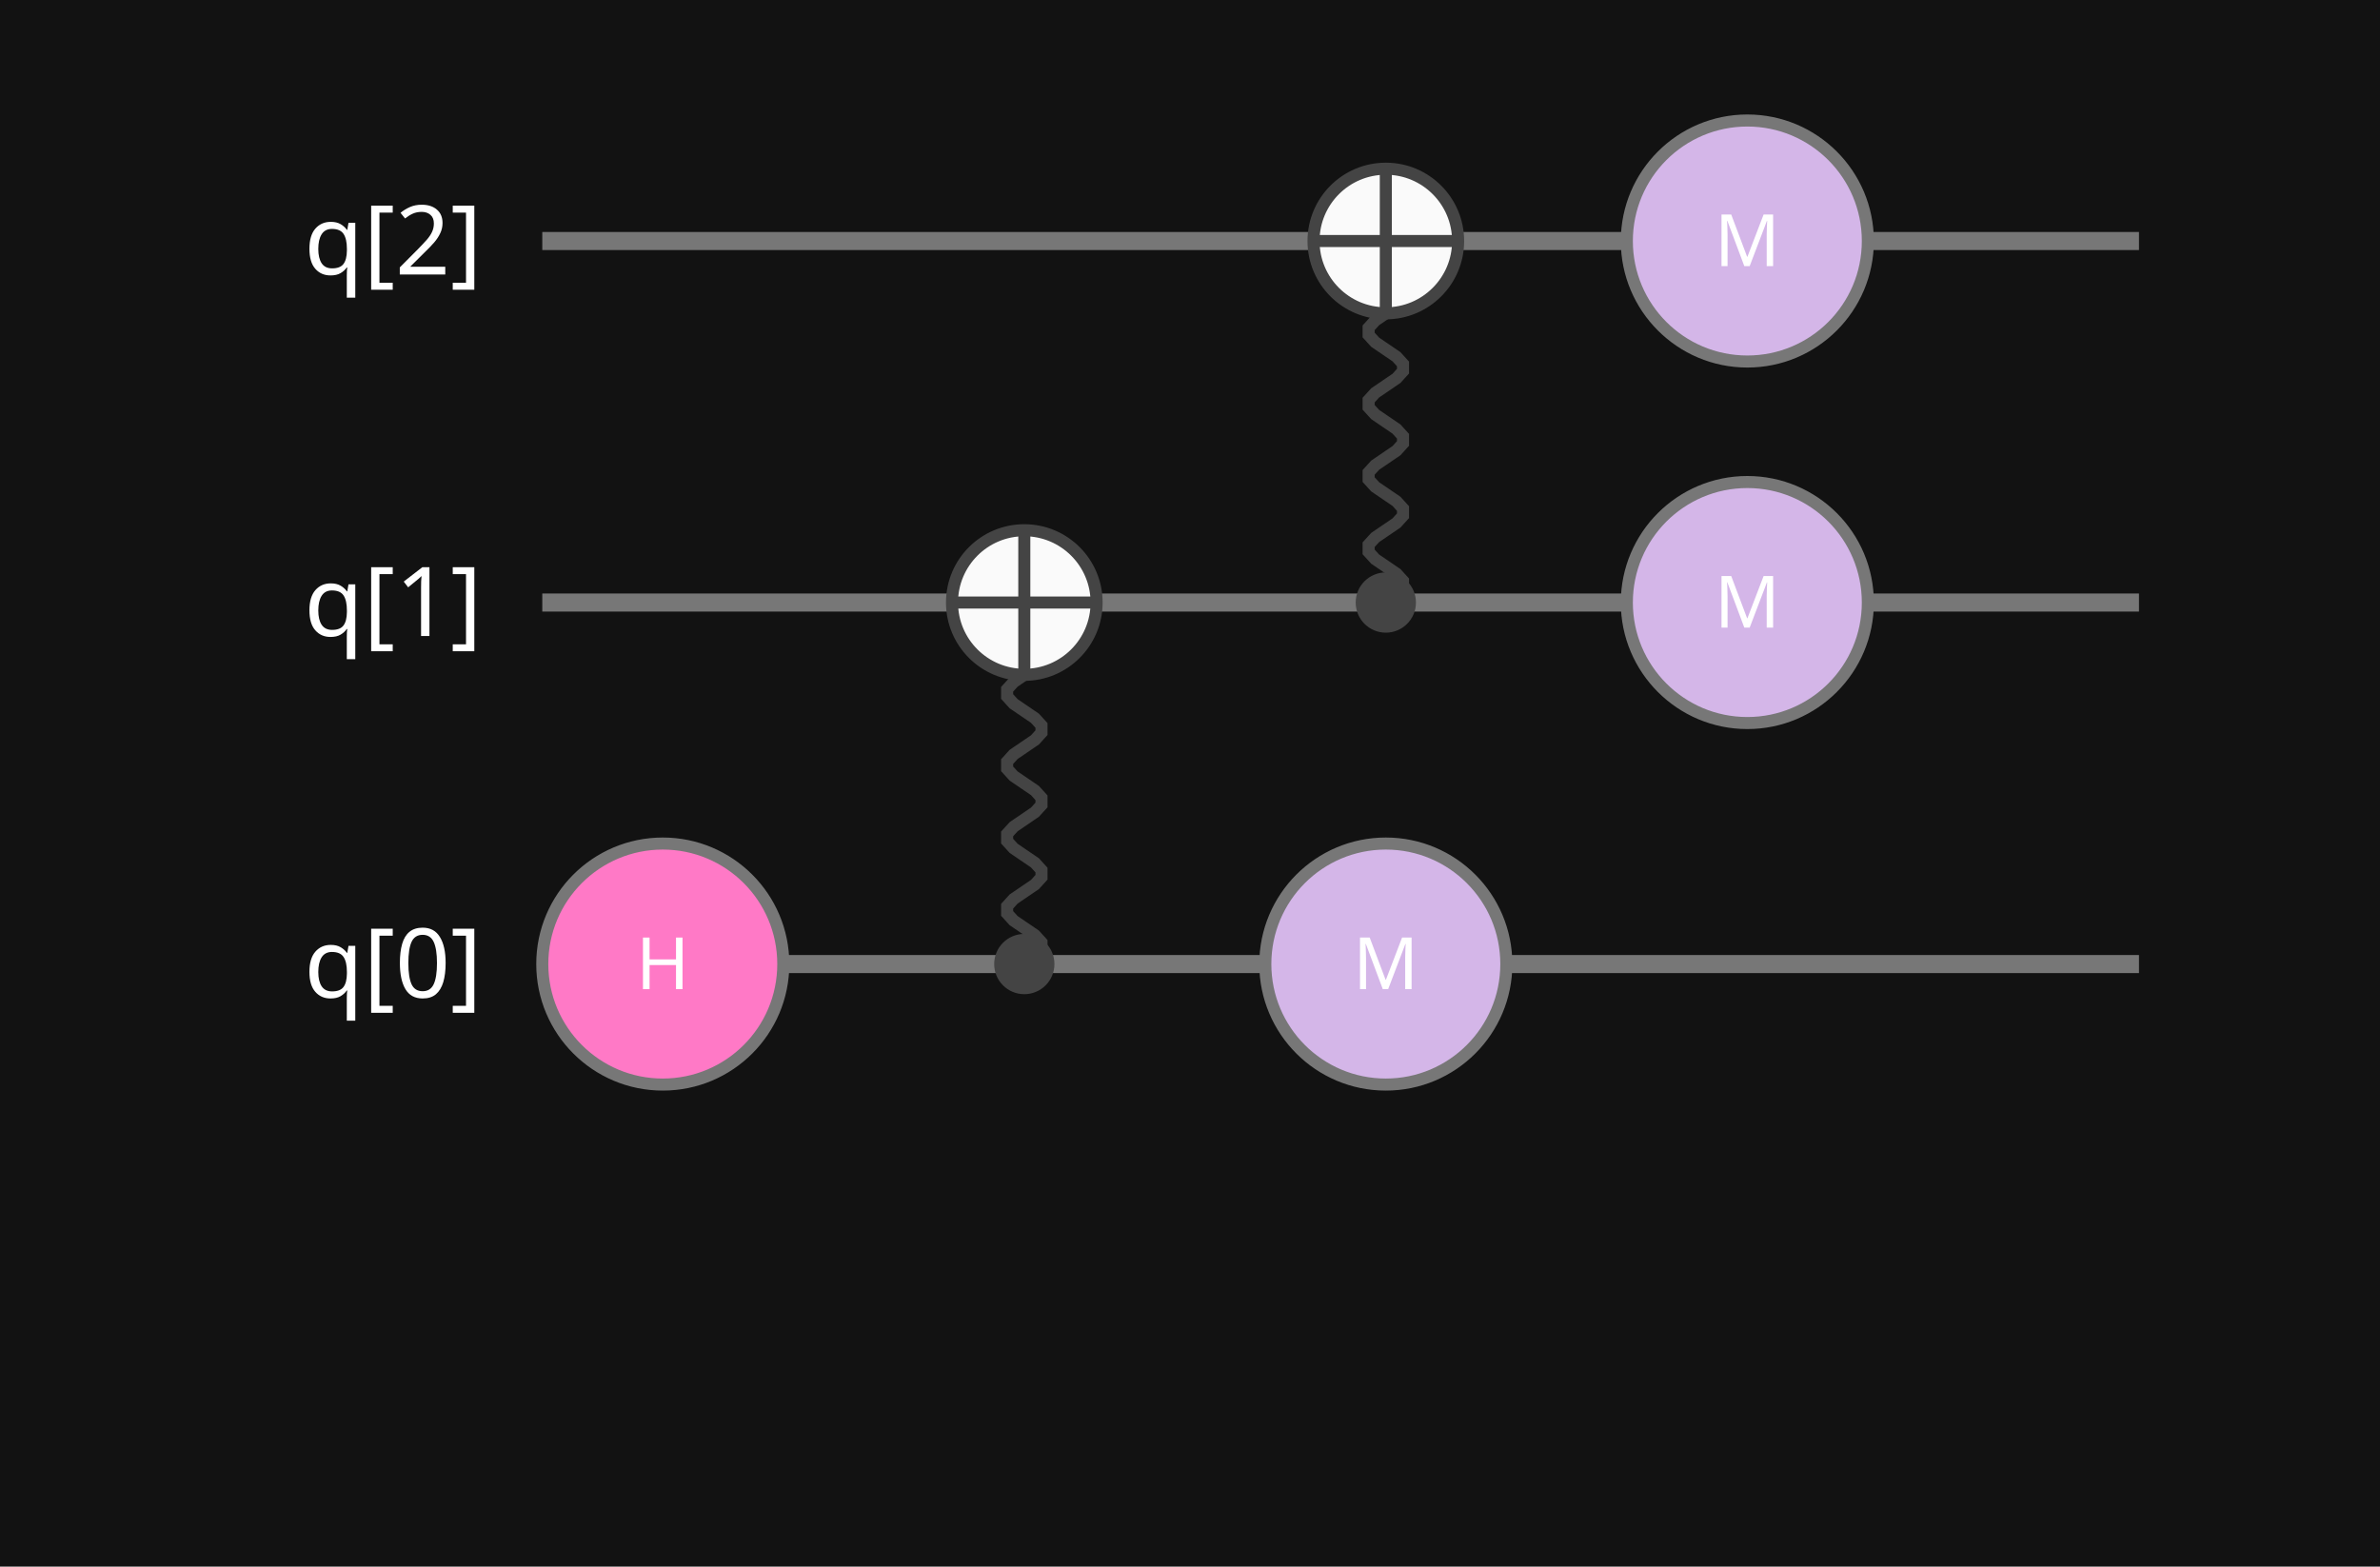
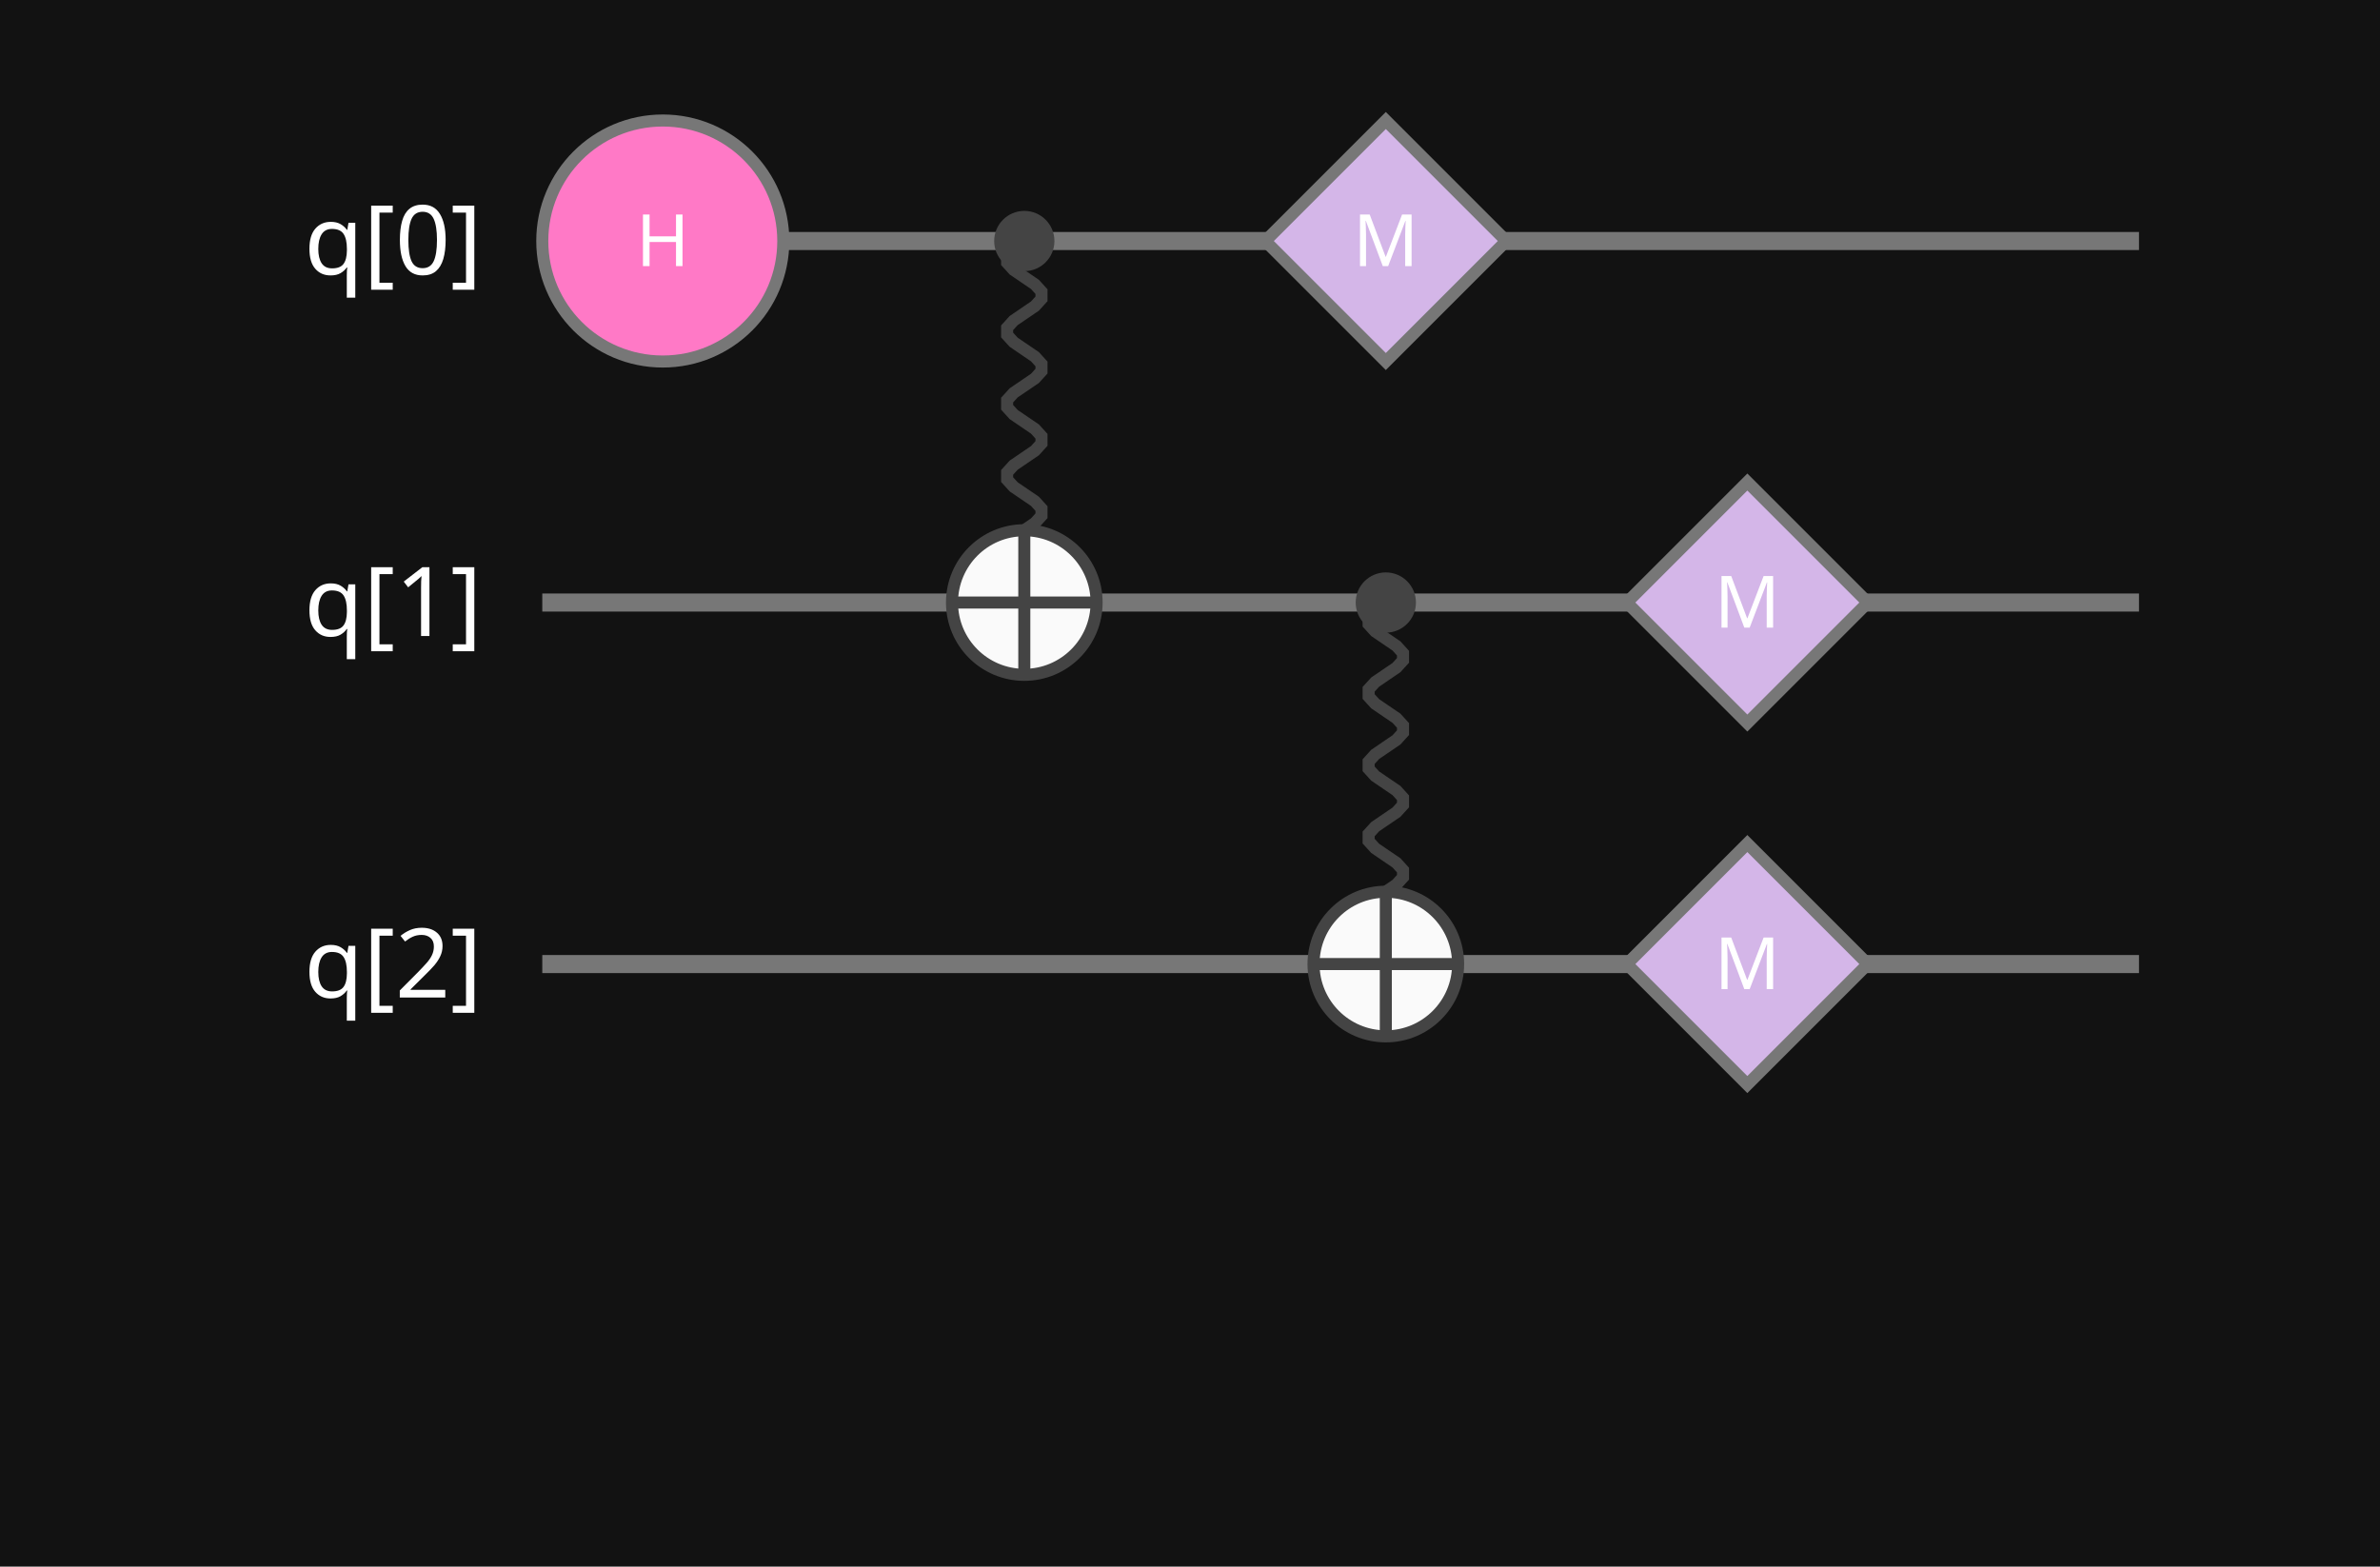
<svg xmlns="http://www.w3.org/2000/svg" width="395.0" height="260" viewBox="0 0 395.0 260">
  <rect width="100%" height="100%" fill="#121212" />
-   <text x="80" y="160" fill="#ffffff" font-family="calibri" font-size="16" text-anchor="end" dominant-baseline="middle">q[0]</text>
+   <text x="80" y="40" fill="#ffffff" font-family="calibri" font-size="16" text-anchor="end" dominant-baseline="middle">q[0]</text>
  <text x="80" y="100" fill="#ffffff" font-family="calibri" font-size="16" text-anchor="end" dominant-baseline="middle">q[1]</text>
-   <text x="80" y="40" fill="#ffffff" font-family="calibri" font-size="16" text-anchor="end" dominant-baseline="middle">q[2]</text>
+   <text x="80" y="160" fill="#ffffff" font-family="calibri" font-size="16" text-anchor="end" dominant-baseline="middle">q[2]</text>
+   <line x1="90" y1="40" x2="355.0" y2="40" stroke="#777777" stroke-width="3" stroke-dasharray="" />
+   <line x1="90" y1="100" x2="355.0" y2="100" stroke="#777777" stroke-width="3" stroke-dasharray="" />
  <line x1="90" y1="160" x2="355.0" y2="160" stroke="#777777" stroke-width="3" stroke-dasharray="" />
-   <line x1="90" y1="100" x2="355.0" y2="100" stroke="#777777" stroke-width="3" stroke-dasharray="" />
-   <line x1="90" y1="40" x2="355.0" y2="40" stroke="#777777" stroke-width="3" stroke-dasharray="" />
-   <circle cx="110.0" cy="160" r="20" fill="#ff79c6" stroke="#777777" stroke-width="2" />
-   <text x="110.0" y="160" fill="#ffffff" font-family="sans-serif" font-size="12" text-anchor="middle" dominant-baseline="middle">H</text>
-   <path d="M 170.0 160.0 L 171.763 158.8 L 172.853 157.6 L 172.853 156.4 L 171.763 155.2 L 170.0 154.0 L 168.237 152.8 L 167.147 151.6 L 167.147 150.4 L 168.237 149.2 L 170.0 148.0 L 171.763 146.8 L 172.853 145.6 L 172.853 144.4 L 171.763 143.2 L 170.0 142.0 L 168.237 140.8 L 167.147 139.6 L 167.147 138.4 L 168.237 137.2 L 170.0 136.0 L 171.763 134.8 L 172.853 133.6 L 172.853 132.4 L 171.763 131.2 L 170.0 130.0 L 168.237 128.8 L 167.147 127.6 L 167.147 126.4 L 168.237 125.2 L 170.0 124.0 L 171.763 122.8 L 172.853 121.6 L 172.853 120.4 L 171.763 119.2 L 170.0 118.0 L 168.237 116.8 L 167.147 115.6 L 167.147 114.4 L 168.237 113.2 L 170.0 112.0 L 171.763 110.8 L 172.853 109.6 L 172.853 108.4 L 171.763 107.2 L 170.0 106.0 L 168.237 104.8 L 167.147 103.6 L 167.147 102.4 L 168.237 101.2 L 170 100.0" stroke="#444444" stroke-width="2" fill="none" stroke-dasharray="" />
-   <circle cx="170.0" cy="160" r="5" fill="#444444" stroke="none" stroke-width="1" />
+   <circle cx="110.0" cy="40" r="20" fill="#ff79c6" stroke="#777777" stroke-width="2" />
+   <text x="110.0" y="40" fill="#ffffff" font-family="sans-serif" font-size="12" text-anchor="middle" dominant-baseline="middle">H</text>
+   <path d="M 170.0 40.0 L 168.237 41.2 L 167.147 42.4 L 167.147 43.6 L 168.237 44.8 L 170.0 46.0 L 171.763 47.2 L 172.853 48.4 L 172.853 49.6 L 171.763 50.8 L 170.0 52.0 L 168.237 53.2 L 167.147 54.4 L 167.147 55.6 L 168.237 56.8 L 170.0 58.0 L 171.763 59.2 L 172.853 60.4 L 172.853 61.6 L 171.763 62.8 L 170.0 64.0 L 168.237 65.2 L 167.147 66.4 L 167.147 67.6 L 168.237 68.8 L 170.0 70.0 L 171.763 71.2 L 172.853 72.4 L 172.853 73.6 L 171.763 74.8 L 170.0 76.0 L 168.237 77.2 L 167.147 78.4 L 167.147 79.6 L 168.237 80.8 L 170.0 82.0 L 171.763 83.2 L 172.853 84.4 L 172.853 85.6 L 171.763 86.8 L 170.0 88.0 L 168.237 89.2 L 167.147 90.4 L 167.147 91.6 L 168.237 92.8 L 170.0 94.0 L 171.763 95.2 L 172.853 96.4 L 172.853 97.6 L 171.763 98.8 L 170 100.0" stroke="#444444" stroke-width="2" fill="none" stroke-dasharray="" />
+   <circle cx="170.0" cy="40" r="5" fill="#444444" stroke="none" stroke-width="1" />
  <circle cx="170.0" cy="100" r="12" fill="#fafafa" stroke="#444444" stroke-width="2" />
  <line x1="158.0" y1="100" x2="182.0" y2="100" stroke="#444444" stroke-width="2" />
  <line x1="170.0" y1="88" x2="170.0" y2="112" stroke="#444444" stroke-width="2" />
-   <path d="M 230.0 100.0 L 231.763 98.8 L 232.853 97.6 L 232.853 96.4 L 231.763 95.2 L 230.0 94.0 L 228.237 92.8 L 227.147 91.6 L 227.147 90.4 L 228.237 89.2 L 230.0 88.0 L 231.763 86.8 L 232.853 85.6 L 232.853 84.4 L 231.763 83.2 L 230.0 82.0 L 228.237 80.8 L 227.147 79.6 L 227.147 78.4 L 228.237 77.2 L 230.0 76.0 L 231.763 74.8 L 232.853 73.6 L 232.853 72.4 L 231.763 71.2 L 230.0 70.0 L 228.237 68.8 L 227.147 67.6 L 227.147 66.4 L 228.237 65.2 L 230.0 64.0 L 231.763 62.8 L 232.853 61.6 L 232.853 60.4 L 231.763 59.2 L 230.0 58.0 L 228.237 56.8 L 227.147 55.6 L 227.147 54.4 L 228.237 53.2 L 230.0 52.0 L 231.763 50.8 L 232.853 49.6 L 232.853 48.4 L 231.763 47.2 L 230.0 46.0 L 228.237 44.8 L 227.147 43.6 L 227.147 42.4 L 228.237 41.2 L 230 40.0" stroke="#444444" stroke-width="2" fill="none" stroke-dasharray="" />
+   <path d="M 230.0 100.0 L 228.237 101.2 L 227.147 102.4 L 227.147 103.6 L 228.237 104.8 L 230.0 106.0 L 231.763 107.2 L 232.853 108.4 L 232.853 109.6 L 231.763 110.8 L 230.0 112.0 L 228.237 113.2 L 227.147 114.4 L 227.147 115.6 L 228.237 116.8 L 230.0 118.0 L 231.763 119.2 L 232.853 120.4 L 232.853 121.6 L 231.763 122.8 L 230.0 124.0 L 228.237 125.2 L 227.147 126.4 L 227.147 127.6 L 228.237 128.8 L 230.0 130.0 L 231.763 131.2 L 232.853 132.4 L 232.853 133.6 L 231.763 134.8 L 230.0 136.0 L 228.237 137.2 L 227.147 138.4 L 227.147 139.6 L 228.237 140.8 L 230.0 142.0 L 231.763 143.2 L 232.853 144.4 L 232.853 145.6 L 231.763 146.8 L 230.0 148.0 L 228.237 149.2 L 227.147 150.4 L 227.147 151.6 L 228.237 152.8 L 230.0 154.0 L 231.763 155.2 L 232.853 156.4 L 232.853 157.6 L 231.763 158.8 L 230 160.0" stroke="#444444" stroke-width="2" fill="none" stroke-dasharray="" />
  <circle cx="230.0" cy="100" r="5" fill="#444444" stroke="none" stroke-width="1" />
-   <circle cx="230.0" cy="40" r="12" fill="#fafafa" stroke="#444444" stroke-width="2" />
-   <line x1="218.0" y1="40" x2="242.0" y2="40" stroke="#444444" stroke-width="2" />
-   <line x1="230.0" y1="28" x2="230.0" y2="52" stroke="#444444" stroke-width="2" />
-   <circle cx="230.0" cy="160" r="20" fill="#d4b6e8" stroke="#777777" stroke-width="2" />
-   <text x="230.0" y="160" fill="#ffffff" font-family="sans-serif" font-size="12" text-anchor="middle" dominant-baseline="middle">M</text>
-   <circle cx="290.0" cy="100" r="20" fill="#d4b6e8" stroke="#777777" stroke-width="2" />
+   <circle cx="230.0" cy="160" r="12" fill="#fafafa" stroke="#444444" stroke-width="2" />
+   <line x1="218.0" y1="160" x2="242.0" y2="160" stroke="#444444" stroke-width="2" />
+   <line x1="230.0" y1="148" x2="230.0" y2="172" stroke="#444444" stroke-width="2" />
+   <polygon points="230.0,20 250.0,40 230.0,60 210.0,40" fill="#d4b6e8" stroke="#777777" stroke-width="2" />
+   <text x="230.0" y="40" fill="#ffffff" font-family="sans-serif" font-size="12" text-anchor="middle" dominant-baseline="middle">M</text>
+   <polygon points="290.0,80 310.0,100 290.0,120 270.0,100" fill="#d4b6e8" stroke="#777777" stroke-width="2" />
  <text x="290.0" y="100" fill="#ffffff" font-family="sans-serif" font-size="12" text-anchor="middle" dominant-baseline="middle">M</text>
-   <circle cx="290.0" cy="40" r="20" fill="#d4b6e8" stroke="#777777" stroke-width="2" />
-   <text x="290.0" y="40" fill="#ffffff" font-family="sans-serif" font-size="12" text-anchor="middle" dominant-baseline="middle">M</text>
+   <polygon points="290.0,140 310.0,160 290.0,180 270.0,160" fill="#d4b6e8" stroke="#777777" stroke-width="2" />
+   <text x="290.0" y="160" fill="#ffffff" font-family="sans-serif" font-size="12" text-anchor="middle" dominant-baseline="middle">M</text>
</svg>
